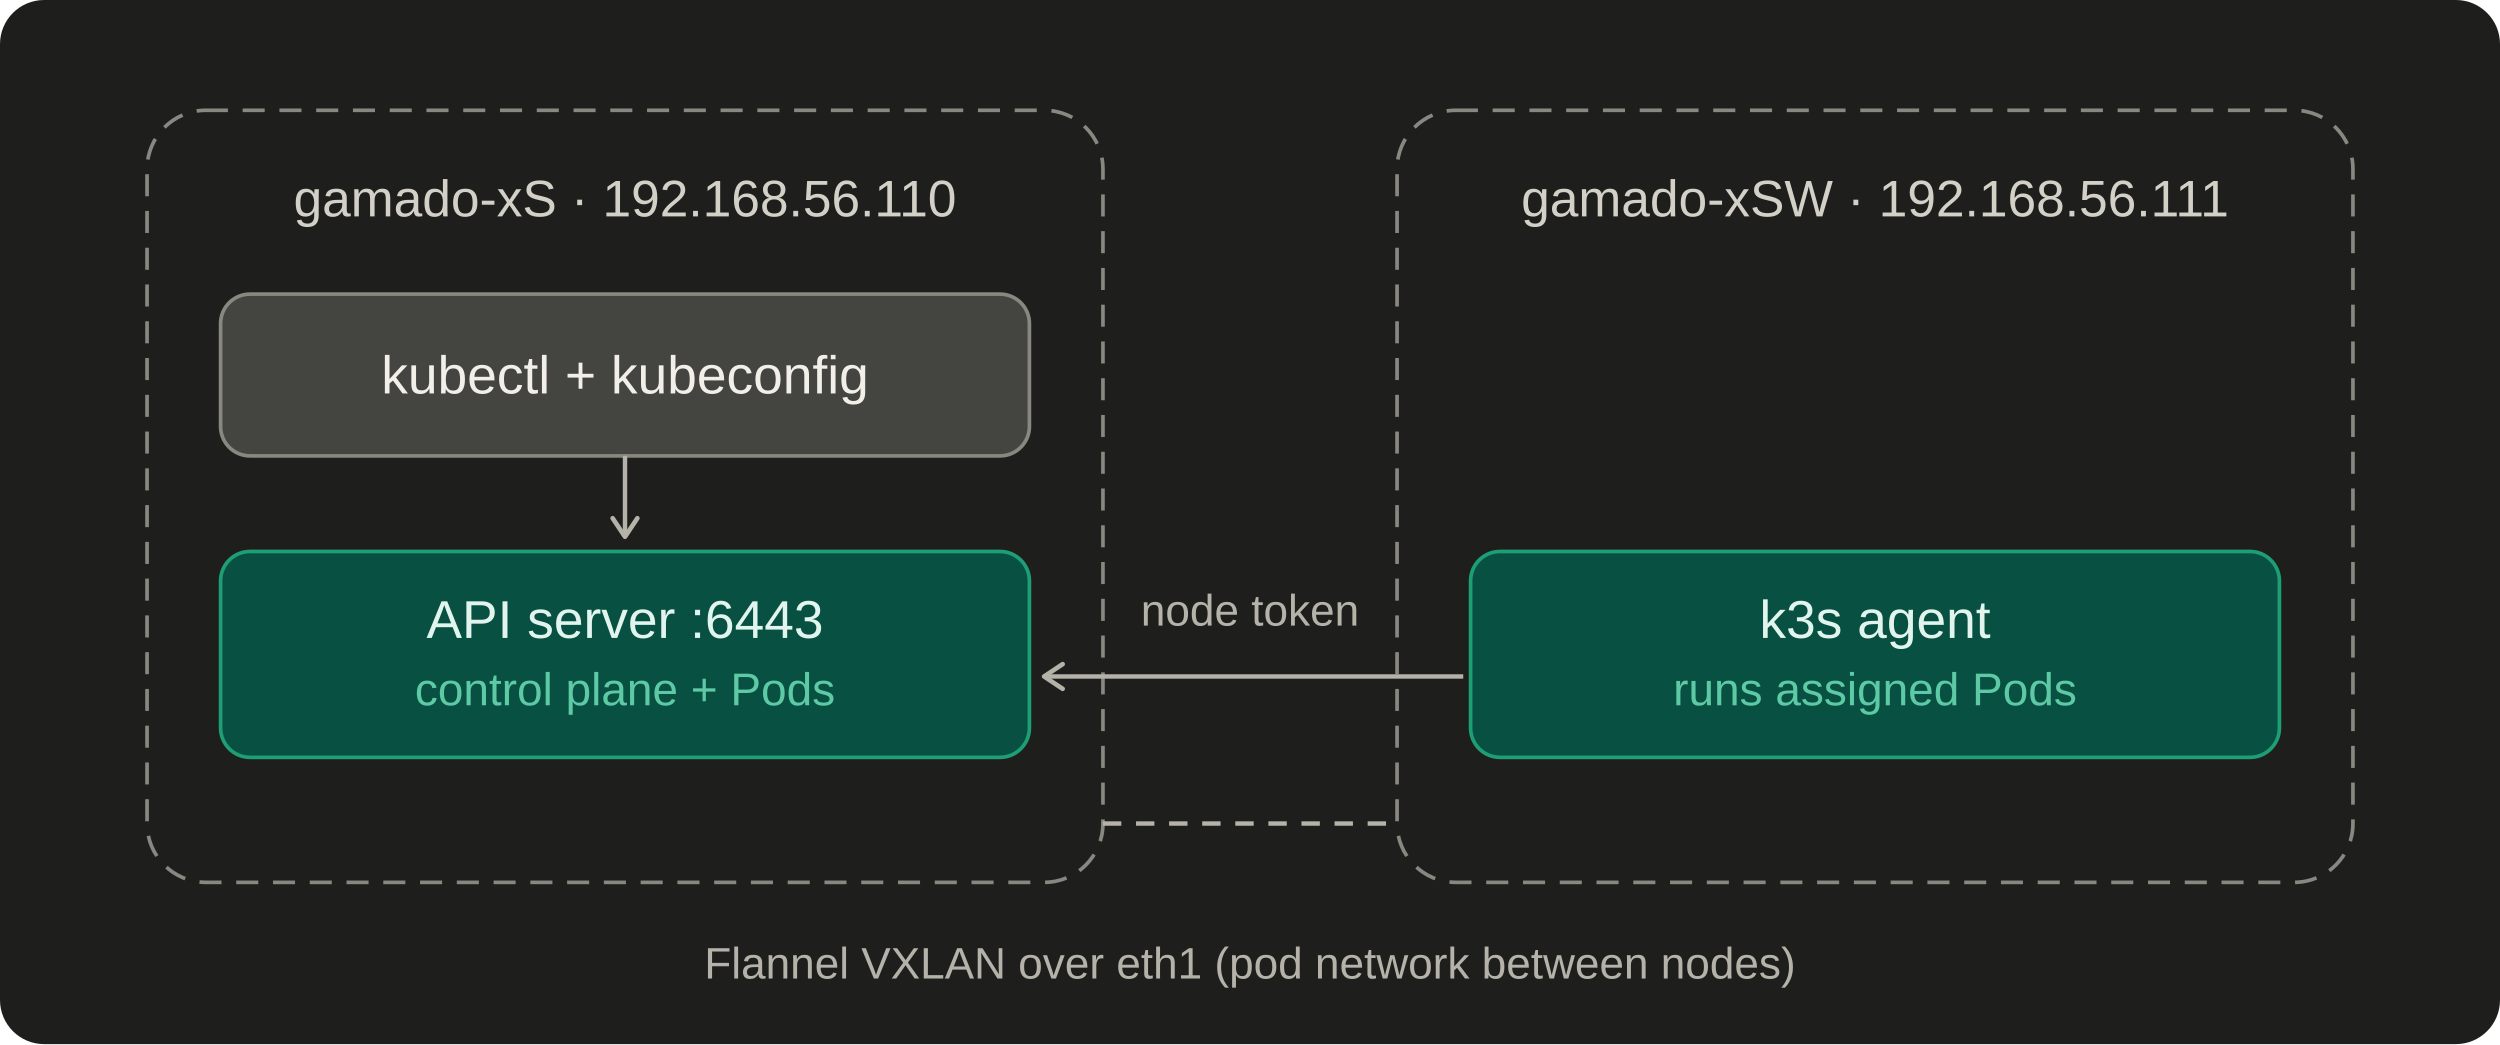
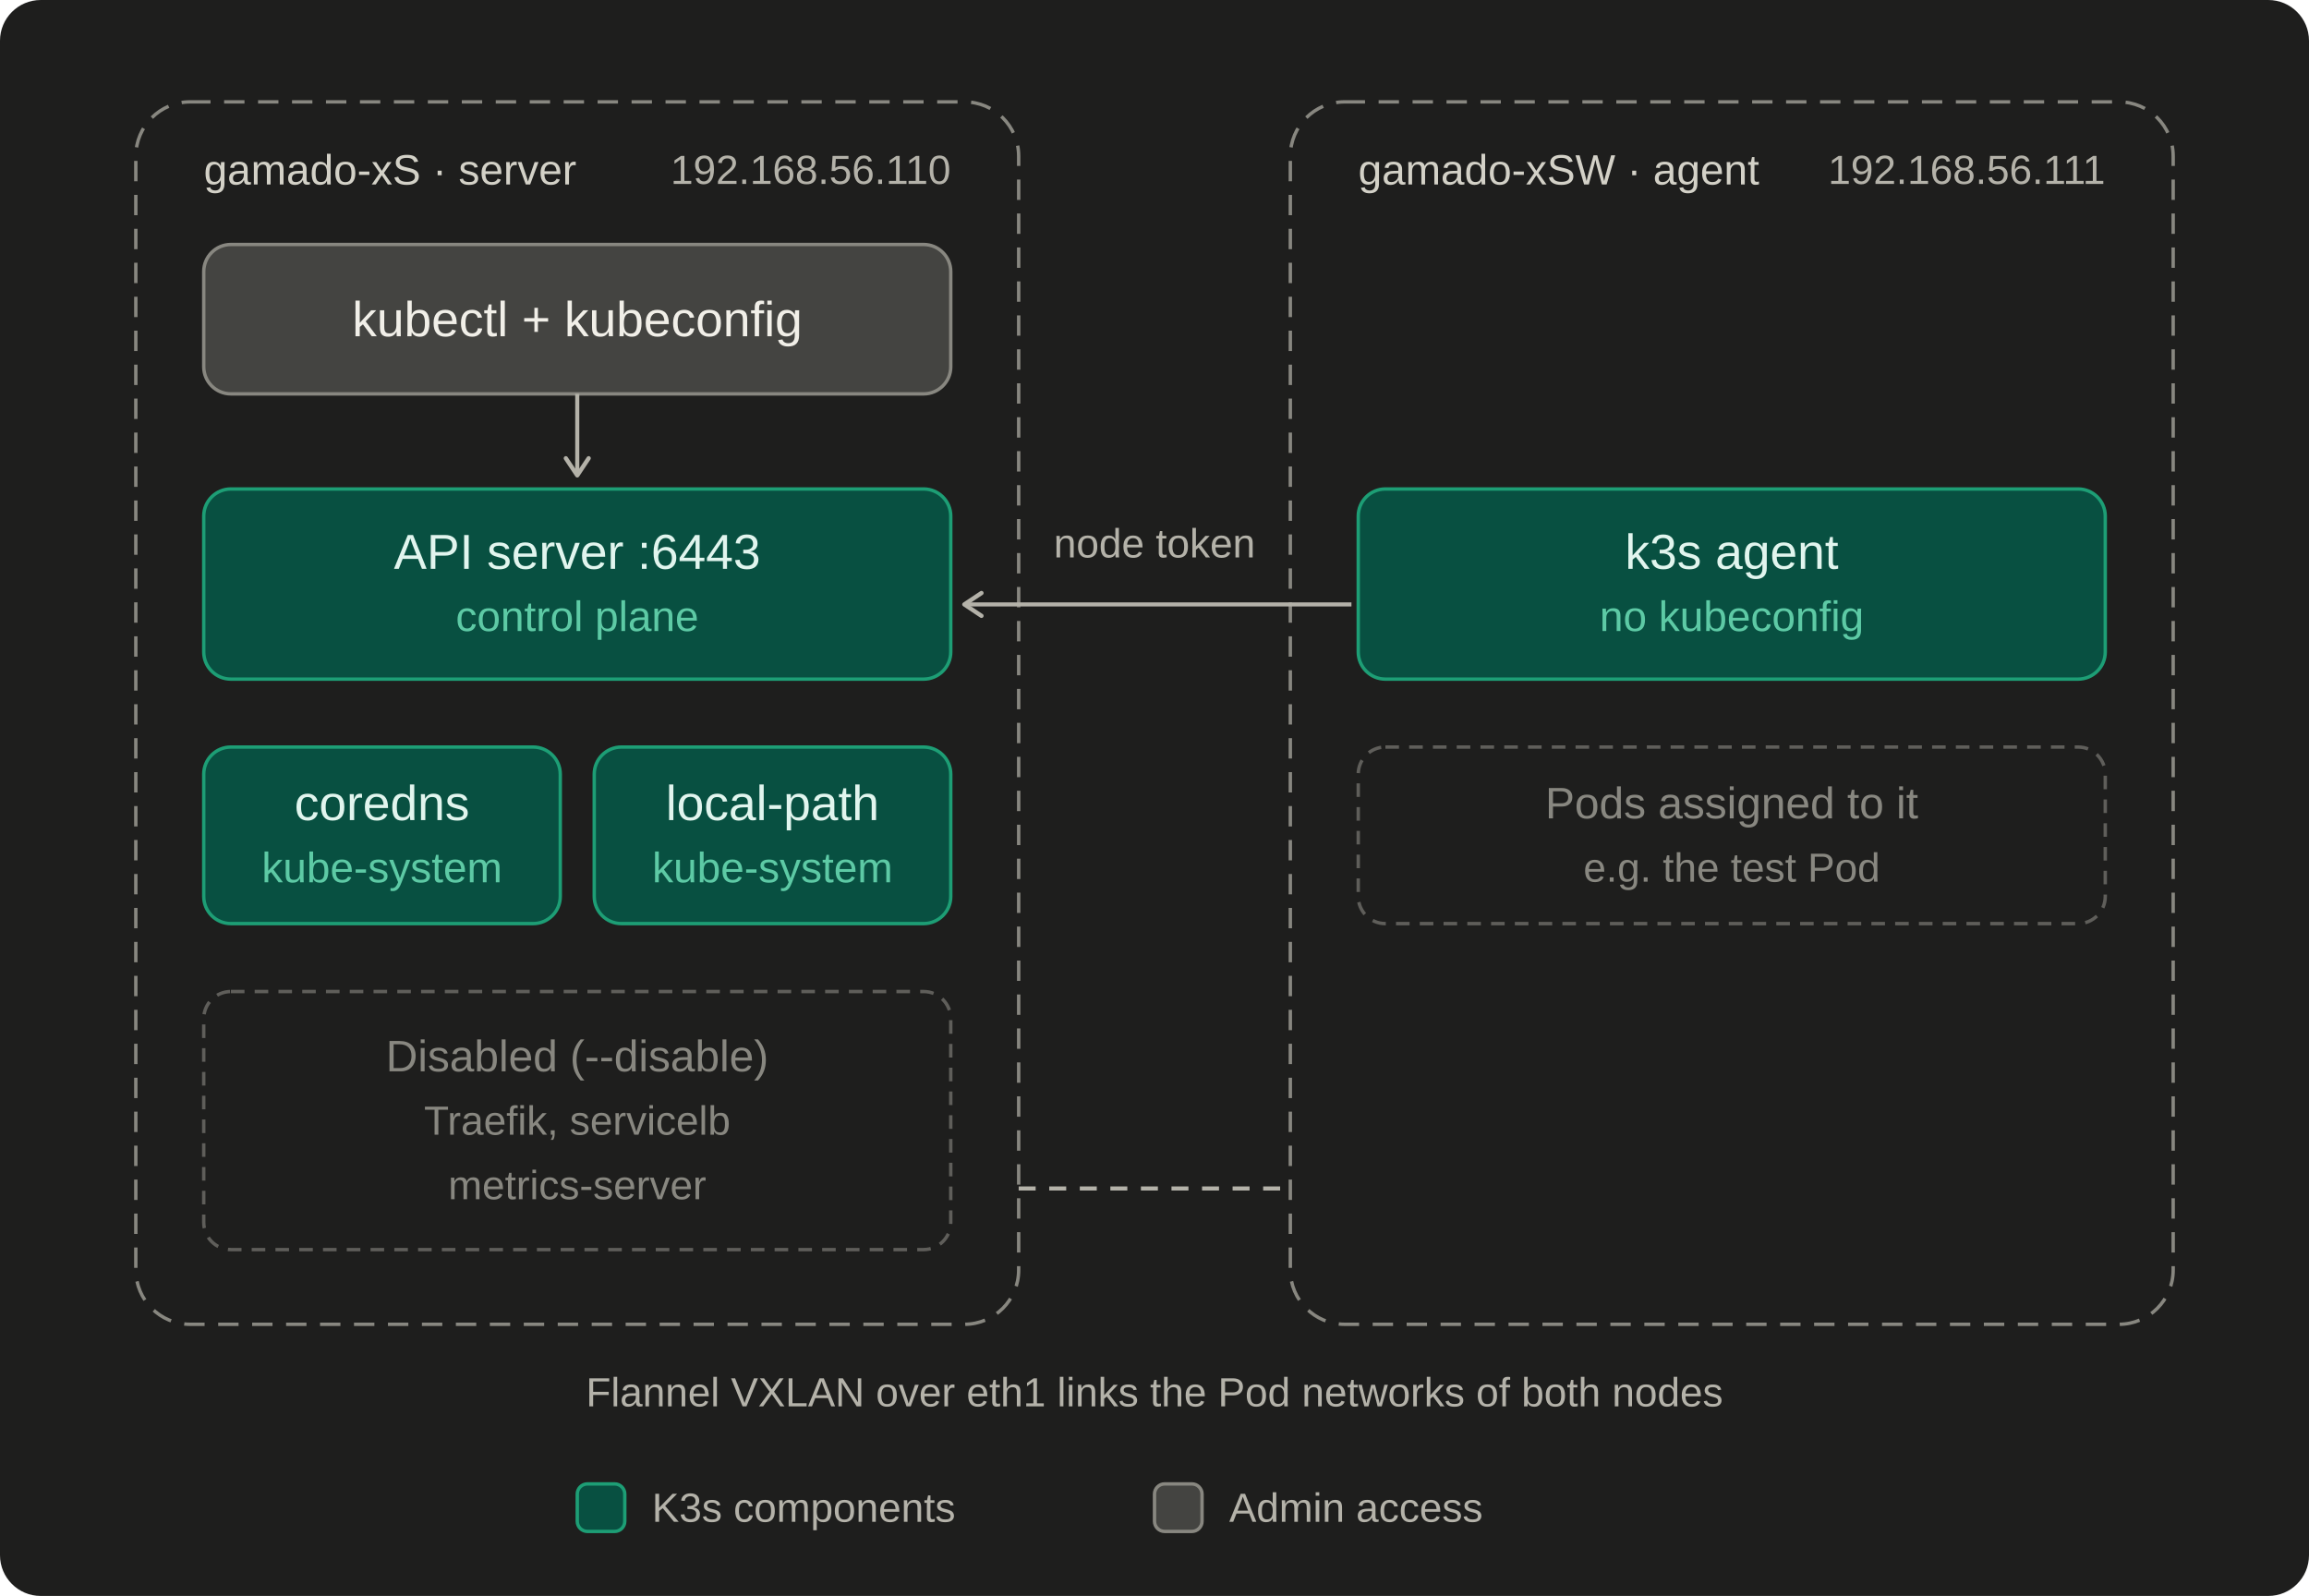
- <svg xmlns="http://www.w3.org/2000/svg" width="680" height="284" viewBox="0 0 680 284" role="img">
+ <svg xmlns="http://www.w3.org/2000/svg" width="680" height="470" viewBox="0 0 680 470" role="img">
  <defs>
    <marker id="a" viewBox="0 0 10 10" refX="8" refY="5" markerWidth="7" markerHeight="7" orient="auto-start-reverse">
      <path d="M2 1L8 5L2 9" fill="none" stroke="#B4B2A9" stroke-width="1.5" stroke-linecap="round" stroke-linejoin="round" />
    </marker>
  </defs>
-   <rect width="680" height="284" rx="12" fill="#1E1E1D" />
+   <rect width="680" height="470" rx="12" fill="#1E1E1D" />
  <g style="font-family:Arial,Helvetica,'Liberation Sans',sans-serif">
-     <rect x="40" y="30" width="260" height="210" rx="16" fill="none" stroke="#888780" stroke-width="1" stroke-dasharray="6 4" />
-     <text x="170" y="54" text-anchor="middle" dominant-baseline="central" font-size="14" font-weight="400" fill="#D3D1C7">gamado-xS · 192.168.56.110</text>
-     <rect x="380" y="30" width="260" height="210" rx="16" fill="none" stroke="#888780" stroke-width="1" stroke-dasharray="6 4" />
-     <text x="510" y="54" text-anchor="middle" dominant-baseline="central" font-size="14" font-weight="400" fill="#D3D1C7">gamado-xSW · 192.168.56.111</text>
-     <rect x="60" y="80" width="220" height="44" rx="8" fill="#444441" stroke="#888780" stroke-width="1" />
-     <text x="170.0" y="102.0" text-anchor="middle" dominant-baseline="central" font-size="14.5" font-weight="400" fill="#F1EFE8">kubectl + kubeconfig</text>
-     <path d="M170 124 L170 146" fill="none" stroke="#B4B2A9" stroke-width="1.2" marker-end="url(#a)" />
-     <rect x="60" y="150" width="220" height="56" rx="8" fill="#085041" stroke="#1D9E75" stroke-width="1" />
-     <text x="170.0" y="168.5" text-anchor="middle" dominant-baseline="central" font-size="14.5" font-weight="400" fill="#E1F5EE">API server :6443</text>
-     <text x="170.0" y="187.5" text-anchor="middle" dominant-baseline="central" font-size="12.5" font-weight="400" fill="#5DCAA5">control plane + Pods</text>
-     <rect x="400" y="150" width="220" height="56" rx="8" fill="#085041" stroke="#1D9E75" stroke-width="1" />
-     <text x="510.0" y="168.5" text-anchor="middle" dominant-baseline="central" font-size="14.5" font-weight="400" fill="#E1F5EE">k3s agent</text>
-     <text x="510.0" y="187.5" text-anchor="middle" dominant-baseline="central" font-size="12.5" font-weight="400" fill="#5DCAA5">runs assigned Pods</text>
-     <text x="340" y="166" text-anchor="middle" dominant-baseline="central" font-size="12" fill="#B4B2A9">node token</text>
-     <path d="M398 184 L284 184" fill="none" stroke="#B4B2A9" stroke-width="1.2" marker-end="url(#a)" />
-     <line x1="300" y1="224" x2="380" y2="224" stroke="#B4B2A9" stroke-width="1.2" stroke-dasharray="5 4" />
-     <text x="340" y="262" text-anchor="middle" dominant-baseline="central" font-size="12" fill="#B4B2A9">Flannel VXLAN over eth1 (pod network between nodes)</text>
+     <rect x="40" y="30" width="260" height="360" rx="16" fill="none" stroke="#888780" stroke-width="1" stroke-dasharray="6 4" />
+     <text x="60" y="50" dominant-baseline="central" font-size="12.5" fill="#D3D1C7">gamado-xS · server</text>
+     <text x="280" y="50" text-anchor="end" dominant-baseline="central" font-size="12" fill="#B4B2A9">192.168.56.110</text>
+     <rect x="380" y="30" width="260" height="360" rx="16" fill="none" stroke="#888780" stroke-width="1" stroke-dasharray="6 4" />
+     <text x="400" y="50" dominant-baseline="central" font-size="12.5" fill="#D3D1C7">gamado-xSW · agent</text>
+     <text x="620" y="50" text-anchor="end" dominant-baseline="central" font-size="12" fill="#B4B2A9">192.168.56.111</text>
+     <rect x="60" y="72" width="220" height="44" rx="8" fill="#444441" stroke="#888780" stroke-width="1" />
+     <text x="170.0" y="94.0" text-anchor="middle" dominant-baseline="central" font-size="14.5" font-weight="400" fill="#F1EFE8">kubectl + kubeconfig</text>
+     <path d="M170 116 L170 140" fill="none" stroke="#B4B2A9" stroke-width="1.2" marker-end="url(#a)" />
+     <rect x="60" y="144" width="220" height="56" rx="8" fill="#085041" stroke="#1D9E75" stroke-width="1" />
+     <text x="170.0" y="162.5" text-anchor="middle" dominant-baseline="central" font-size="14.5" font-weight="400" fill="#E1F5EE">API server :6443</text>
+     <text x="170.0" y="181.5" text-anchor="middle" dominant-baseline="central" font-size="12.5" font-weight="400" fill="#5DCAA5">control plane</text>
+     <rect x="60" y="220" width="105" height="52" rx="8" fill="#085041" stroke="#1D9E75" stroke-width="1" />
+     <text x="112.5" y="236.5" text-anchor="middle" dominant-baseline="central" font-size="14.5" font-weight="400" fill="#E1F5EE">coredns</text>
+     <text x="112.5" y="255.5" text-anchor="middle" dominant-baseline="central" font-size="12.5" font-weight="400" fill="#5DCAA5">kube-system</text>
+     <rect x="175" y="220" width="105" height="52" rx="8" fill="#085041" stroke="#1D9E75" stroke-width="1" />
+     <text x="227.5" y="236.5" text-anchor="middle" dominant-baseline="central" font-size="14.5" font-weight="400" fill="#E1F5EE">local-path</text>
+     <text x="227.5" y="255.5" text-anchor="middle" dominant-baseline="central" font-size="12.5" font-weight="400" fill="#5DCAA5">kube-system</text>
+     <rect x="60" y="292" width="220" height="76" rx="8" fill="none" stroke="#5F5E5A" stroke-width="1" stroke-dasharray="4 3" />
+     <text x="170.0" y="311.0" text-anchor="middle" dominant-baseline="central" font-size="13" fill="#888780">Disabled (--disable)</text>
+     <text x="170.0" y="330.0" text-anchor="middle" dominant-baseline="central" font-size="12" fill="#888780">Traefik, servicelb</text>
+     <text x="170.0" y="349.0" text-anchor="middle" dominant-baseline="central" font-size="12" fill="#888780">metrics-server</text>
+     <rect x="400" y="144" width="220" height="56" rx="8" fill="#085041" stroke="#1D9E75" stroke-width="1" />
+     <text x="510.0" y="162.5" text-anchor="middle" dominant-baseline="central" font-size="14.5" font-weight="400" fill="#E1F5EE">k3s agent</text>
+     <text x="510.0" y="181.5" text-anchor="middle" dominant-baseline="central" font-size="12.5" font-weight="400" fill="#5DCAA5">no kubeconfig</text>
+     <rect x="400" y="220" width="220" height="52" rx="8" fill="none" stroke="#5F5E5A" stroke-width="1" stroke-dasharray="4 3" />
+     <text x="510.0" y="236.5" text-anchor="middle" dominant-baseline="central" font-size="13" fill="#888780">Pods assigned to it</text>
+     <text x="510.0" y="255.5" text-anchor="middle" dominant-baseline="central" font-size="12" fill="#888780">e.g. the test Pod</text>
+     <text x="340" y="160" text-anchor="middle" dominant-baseline="central" font-size="12" fill="#B4B2A9">node token</text>
+     <path d="M398 178 L284 178" fill="none" stroke="#B4B2A9" stroke-width="1.2" marker-end="url(#a)" />
+     <line x1="300" y1="350" x2="380" y2="350" stroke="#B4B2A9" stroke-width="1.2" stroke-dasharray="5 4" />
+     <text x="340" y="410" text-anchor="middle" dominant-baseline="central" font-size="12" fill="#B4B2A9">Flannel VXLAN over eth1 links the Pod networks of both nodes</text>
+     <rect x="170" y="437" width="14" height="14" rx="3" fill="#085041" stroke="#1D9E75" />
+     <text x="192" y="444" text-anchor="start" dominant-baseline="central" font-size="12" fill="#B4B2A9">K3s components</text>
+     <rect x="340" y="437" width="14" height="14" rx="3" fill="#444441" stroke="#888780" />
+     <text x="362" y="444" text-anchor="start" dominant-baseline="central" font-size="12" fill="#B4B2A9">Admin access</text>
  </g>
</svg>
